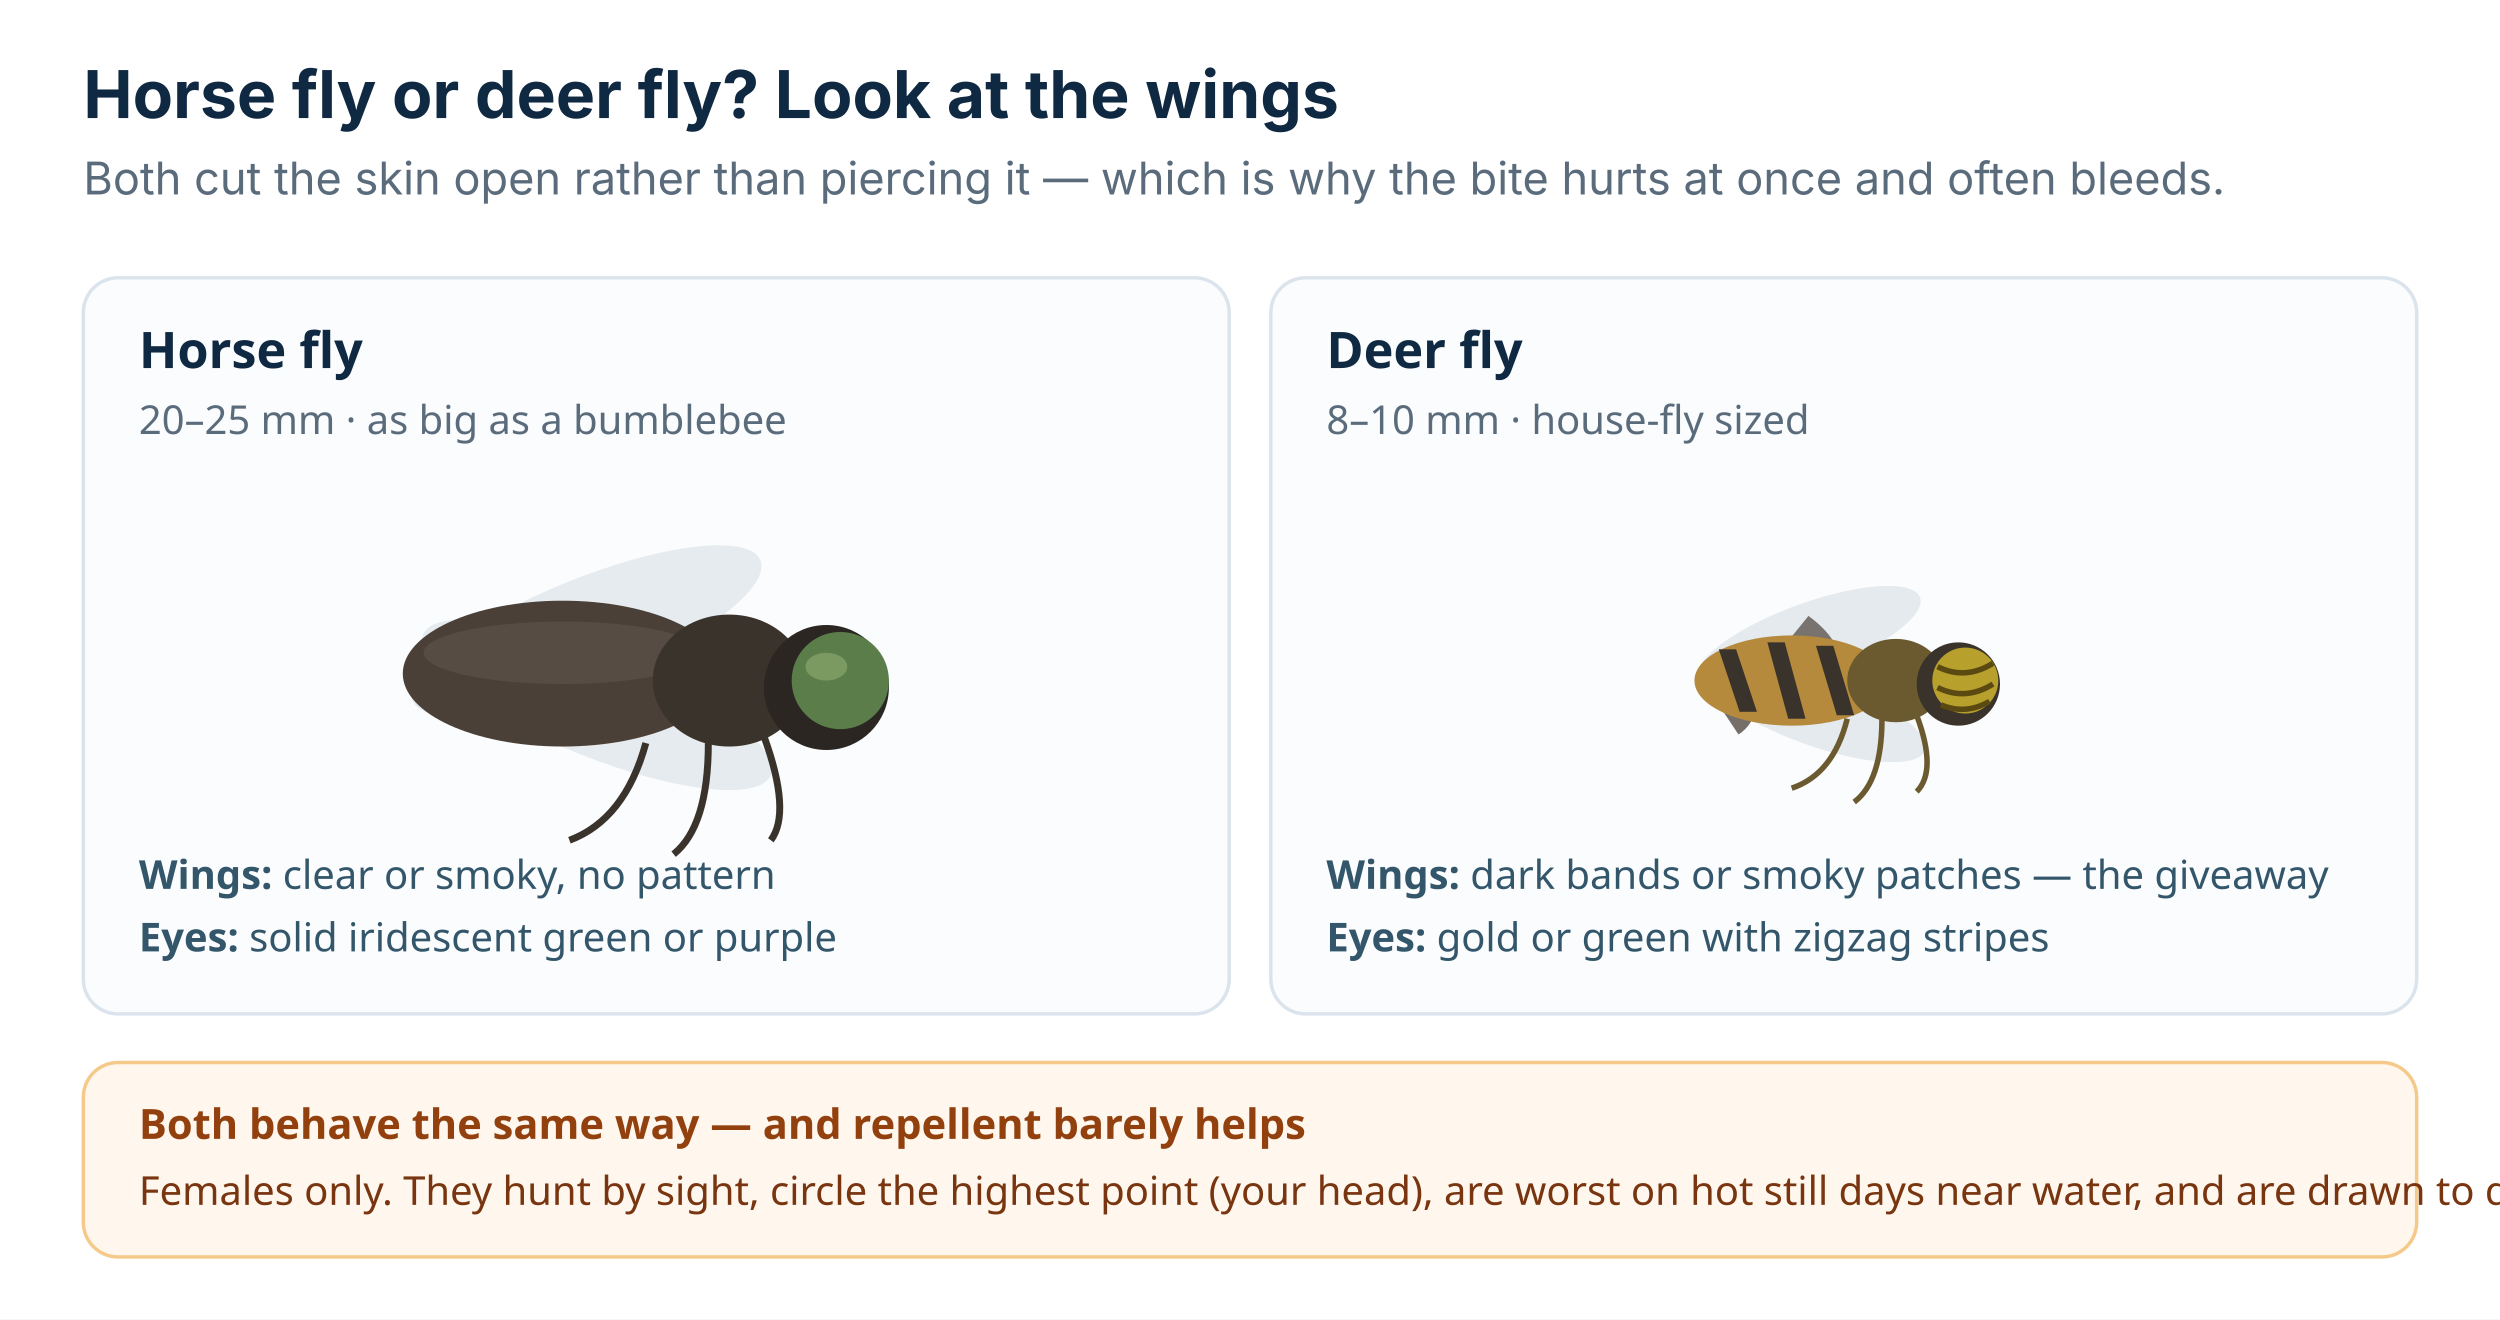
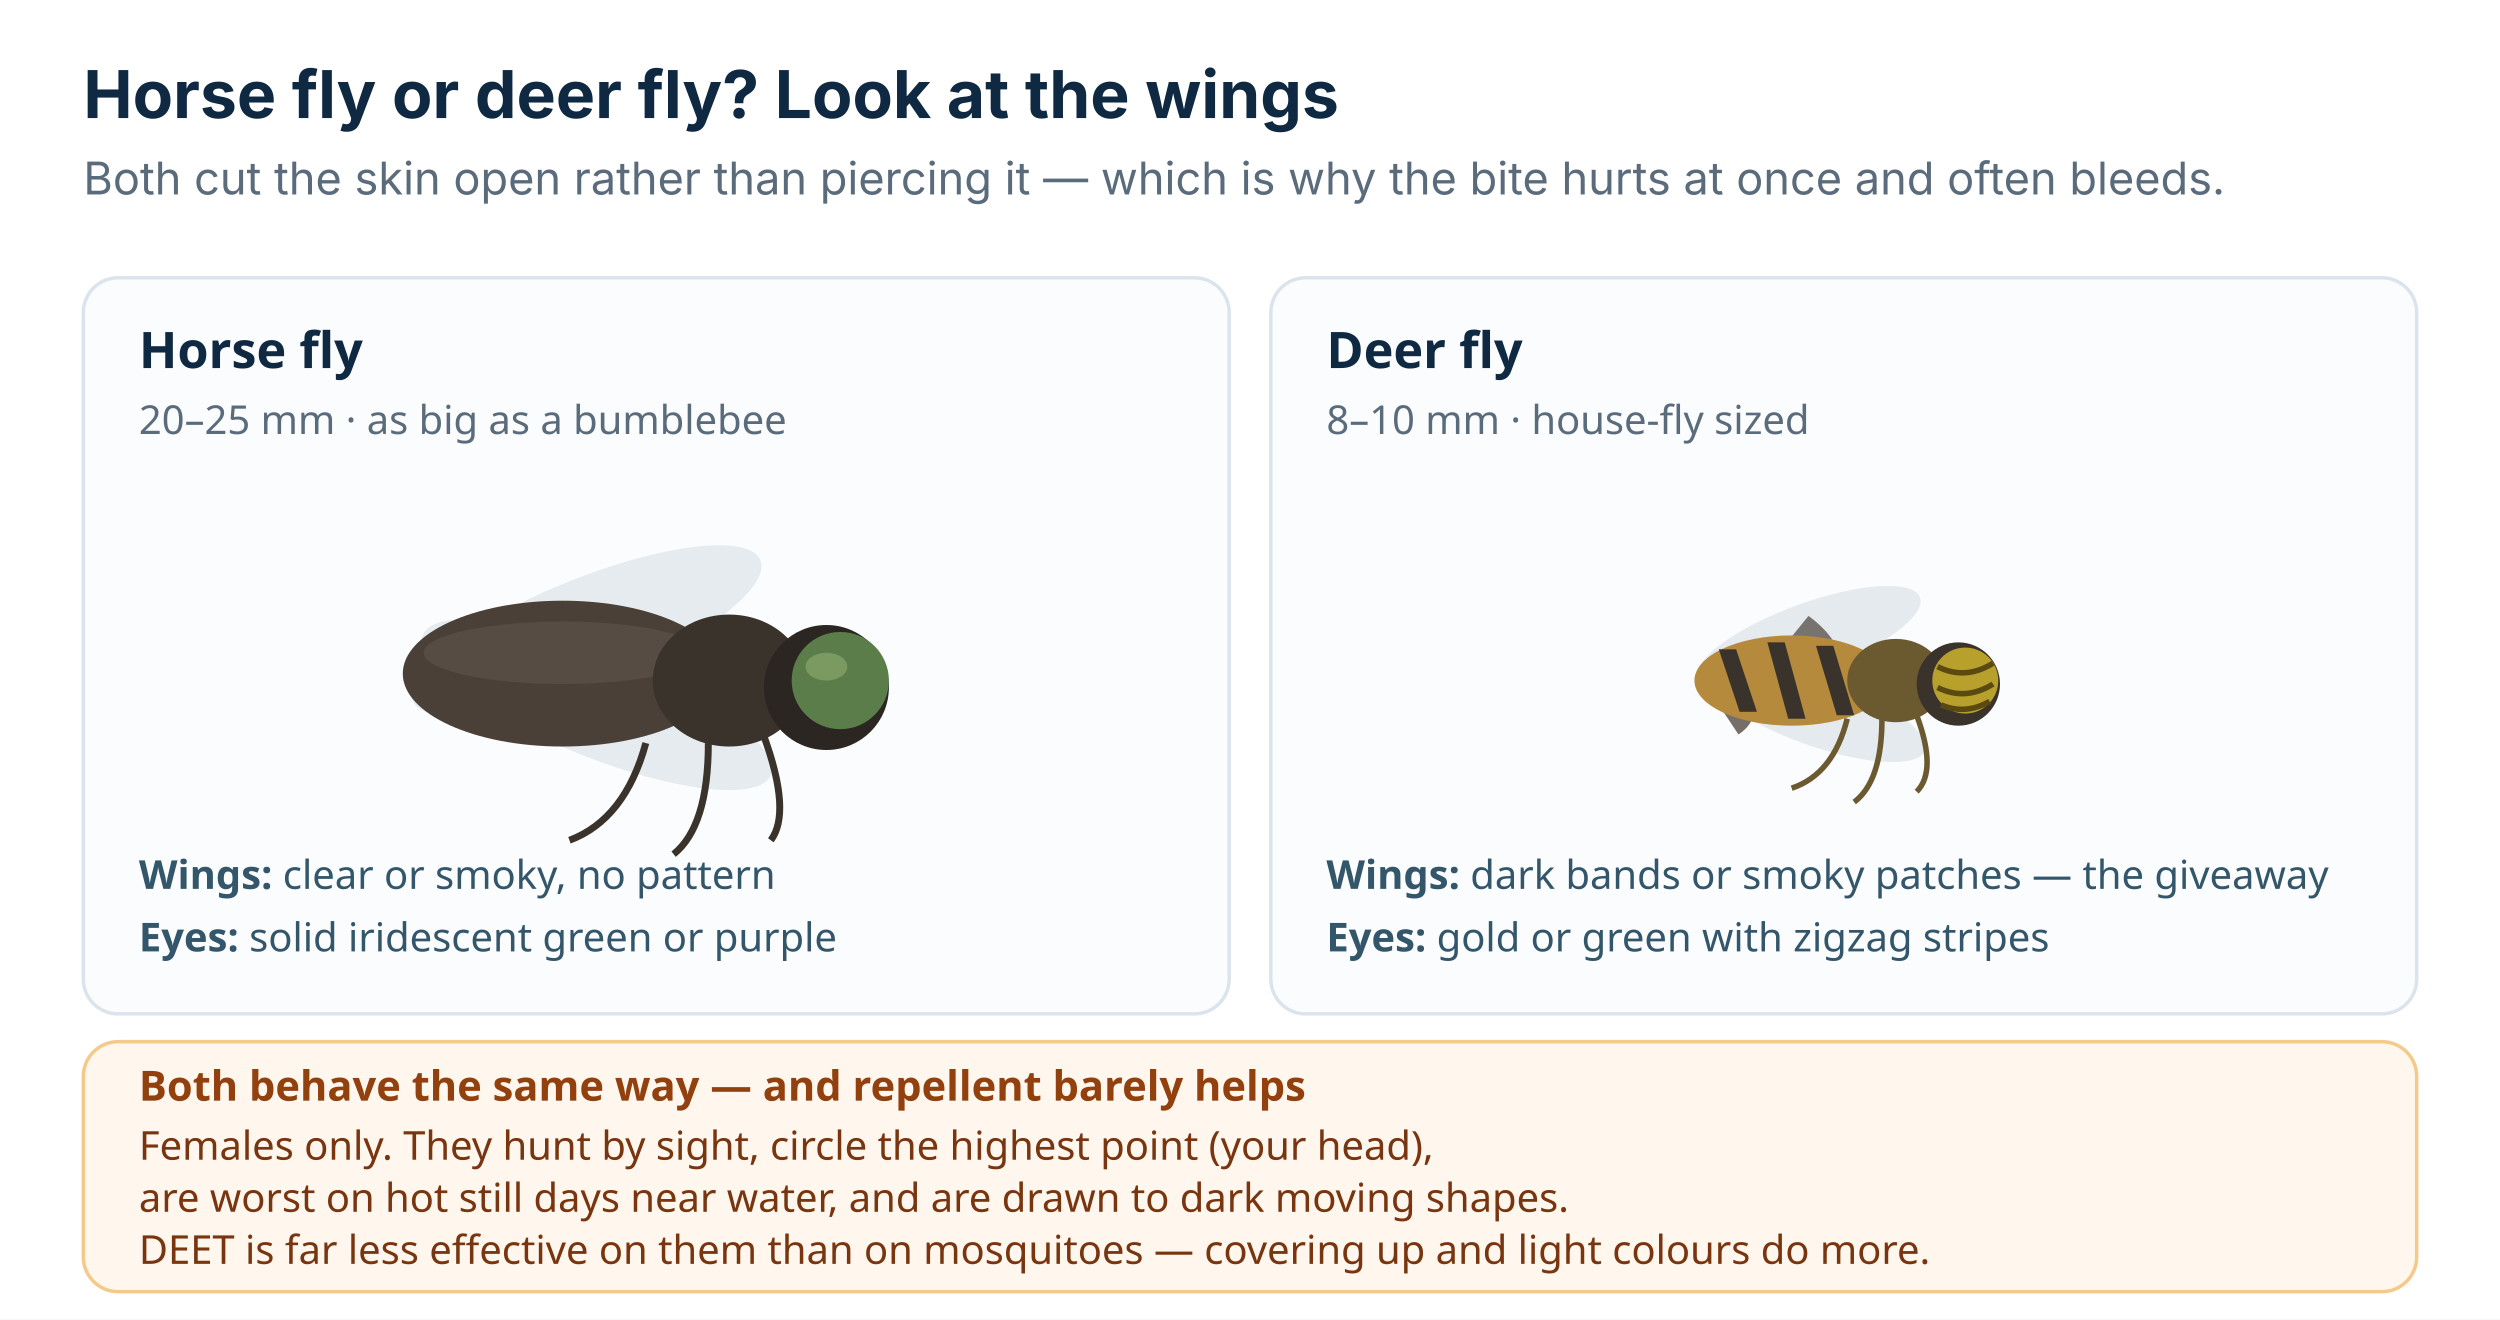
<svg xmlns="http://www.w3.org/2000/svg" viewBox="0 0 720 380" width="720" height="380" role="img" aria-label="Side-by-side comparison of horse fly and deer fly showing size, wing markings, eye pattern and bite behaviour">
  <rect width="720" height="380" fill="#ffffff" />
  <text x="24" y="34" font-family="system-ui,-apple-system,Segoe UI,sans-serif" font-size="19" font-weight="700" fill="#0f2942">Horse fly or deer fly? Look at the wings</text>
  <text x="24" y="56" font-family="system-ui,-apple-system,Segoe UI,sans-serif" font-size="13" fill="#5a6b7c">Both cut the skin open rather than piercing it — which is why the bite hurts at once and often bleeds.</text>
  <g transform="translate(24,80)">
    <rect x="0" y="0" width="330" height="212" rx="10" fill="#fafcfd" stroke="#dbe4ec" />
    <text x="16" y="26" font-family="system-ui,sans-serif" font-size="14.5" font-weight="700" fill="#0f2942">Horse fly</text>
    <text x="16" y="45" font-family="system-ui,sans-serif" font-size="11.5" fill="#5a6b7c">20–25 mm · as big as a bumblebee</text>
    <g transform="translate(168,116)">
      <ellipse cx="-16" cy="-22" rx="54" ry="15" fill="#cfd9e0" opacity="0.5" transform="rotate(-22)" />
      <ellipse cx="-16" cy="14" rx="54" ry="15" fill="#cfd9e0" opacity="0.5" transform="rotate(22)" />
      <ellipse cx="-30" cy="-2" rx="46" ry="21" fill="#4a4038" />
      <ellipse cx="-30" cy="-8" rx="40" ry="9" fill="#5c5147" opacity="0.7" />
      <ellipse cx="18" cy="0" rx="22" ry="19" fill="#3a332c" />
      <circle cx="46" cy="2" r="18" fill="#2b2621" />
      <circle cx="50" cy="0" r="14" fill="#5a7d4a" />
      <ellipse cx="46" cy="-4" rx="6" ry="4" fill="#8fae72" opacity="0.6" />
      <g stroke="#3a332c" stroke-width="2" fill="none">
        <path d="M-6,18 q-6,22 -22,28 M12,18 q0,24 -10,32 M28,16 q8,22 2,30" />
      </g>
    </g>
    <text x="16" y="176" font-family="system-ui,sans-serif" font-size="11.5" fill="#33566b">
      <tspan font-weight="700">Wings:</tspan> clear or smoky, no pattern</text>
    <text x="16" y="194" font-family="system-ui,sans-serif" font-size="11.5" fill="#33566b">
      <tspan font-weight="700">Eyes:</tspan> solid iridescent green or purple</text>
  </g>
  <g transform="translate(366,80)">
    <rect x="0" y="0" width="330" height="212" rx="10" fill="#fafcfd" stroke="#dbe4ec" />
    <text x="16" y="26" font-family="system-ui,sans-serif" font-size="14.5" font-weight="700" fill="#0f2942">Deer fly</text>
    <text x="16" y="45" font-family="system-ui,sans-serif" font-size="11.5" fill="#5a6b7c">8–10 mm · house-fly sized</text>
    <g transform="translate(168,116)">
      <g transform="rotate(-20)">
        <ellipse cx="-8" cy="-16" rx="34" ry="10" fill="#d6dee4" opacity="0.6" />
        <path d="M-30,-20 q10,10 4,18 q-8,-6 -14,-10 z" fill="#4a4038" opacity="0.75" />
        <path d="M-6,-22 q8,12 2,20 q-8,-8 -12,-14 z" fill="#4a4038" opacity="0.7" />
      </g>
      <g transform="rotate(20)">
        <ellipse cx="-8" cy="12" rx="34" ry="10" fill="#d6dee4" opacity="0.6" />
        <path d="M-30,8 q10,10 4,18 q-8,-6 -14,-10 z" fill="#4a4038" opacity="0.75" />
      </g>
      <ellipse cx="-18" cy="0" rx="28" ry="13" fill="#b58a3c" />
      <g fill="#3a332c">
        <path d="M-34,-9 l6,18 h-5 l-6,-18 z" />
        <path d="M-20,-11 l6,22 h-5 l-6,-22 z" />
        <path d="M-6,-10 l6,20 h-5 l-6,-20 z" />
      </g>
      <ellipse cx="12" cy="0" rx="14" ry="12" fill="#6b5a30" />
      <circle cx="30" cy="1" r="12" fill="#3a332c" />
      <circle cx="32" cy="0" r="9.5" fill="#b8a02c" />
      <g stroke="#5a4a12" stroke-width="1.6" fill="none">
        <path d="M24,-4 q8,4 16,-1 M24,2 q8,4 16,-1 M25,7 q7,3 14,-1" />
      </g>
      <g stroke="#6b5a30" stroke-width="1.6" fill="none">
        <path d="M-2,11 q-4,16 -16,20 M8,11 q0,18 -8,24 M18,10 q6,16 0,22" />
      </g>
    </g>
    <text x="16" y="176" font-family="system-ui,sans-serif" font-size="11.5" fill="#33566b">
      <tspan font-weight="700">Wings:</tspan> dark bands or smoky patches — the giveaway</text>
    <text x="16" y="194" font-family="system-ui,sans-serif" font-size="11.5" fill="#33566b">
      <tspan font-weight="700">Eyes:</tspan> gold or green with zigzag stripes</text>
  </g>
-   <g transform="translate(24,306)">
-     <rect x="0" y="0" width="672" height="56" rx="10" fill="#fff7ed" stroke="#f5c98a" />
-     <text x="16" y="22" font-family="system-ui,sans-serif" font-size="12" font-weight="700" fill="#92400e">Both behave the same way — and repellent barely helps</text>
-     <text x="16" y="41" font-family="system-ui,sans-serif" font-size="11.5" fill="#78350f">Females only. They hunt by sight, circle the highest point (your head), are worst on hot still days near water, and are drawn to dark moving shapes. DEET is far less effective on them than on mosquitoes — covering up and light colours do more.</text>
+   <g transform="translate(24,300)">
+     <rect x="0" y="0" width="672" height="72" rx="10" fill="#fff7ed" stroke="#f5c98a" />
+     <text x="16" y="17" font-family="system-ui,sans-serif" font-size="12" font-weight="700" fill="#92400e">Both behave the same way — and repellent barely helps</text>
+     <text x="16" y="34" font-family="system-ui,sans-serif" font-size="11.5" fill="#78350f">Females only. They hunt by sight, circle the highest point (your head),</text>
+     <text x="16" y="49" font-family="system-ui,sans-serif" font-size="11.5" fill="#78350f">are worst on hot still days near water, and are drawn to dark moving shapes.</text>
+     <text x="16" y="64" font-family="system-ui,sans-serif" font-size="11.5" fill="#78350f">DEET is far less effective on them than on mosquitoes — covering up and light colours do more.</text>
  </g>
</svg>
